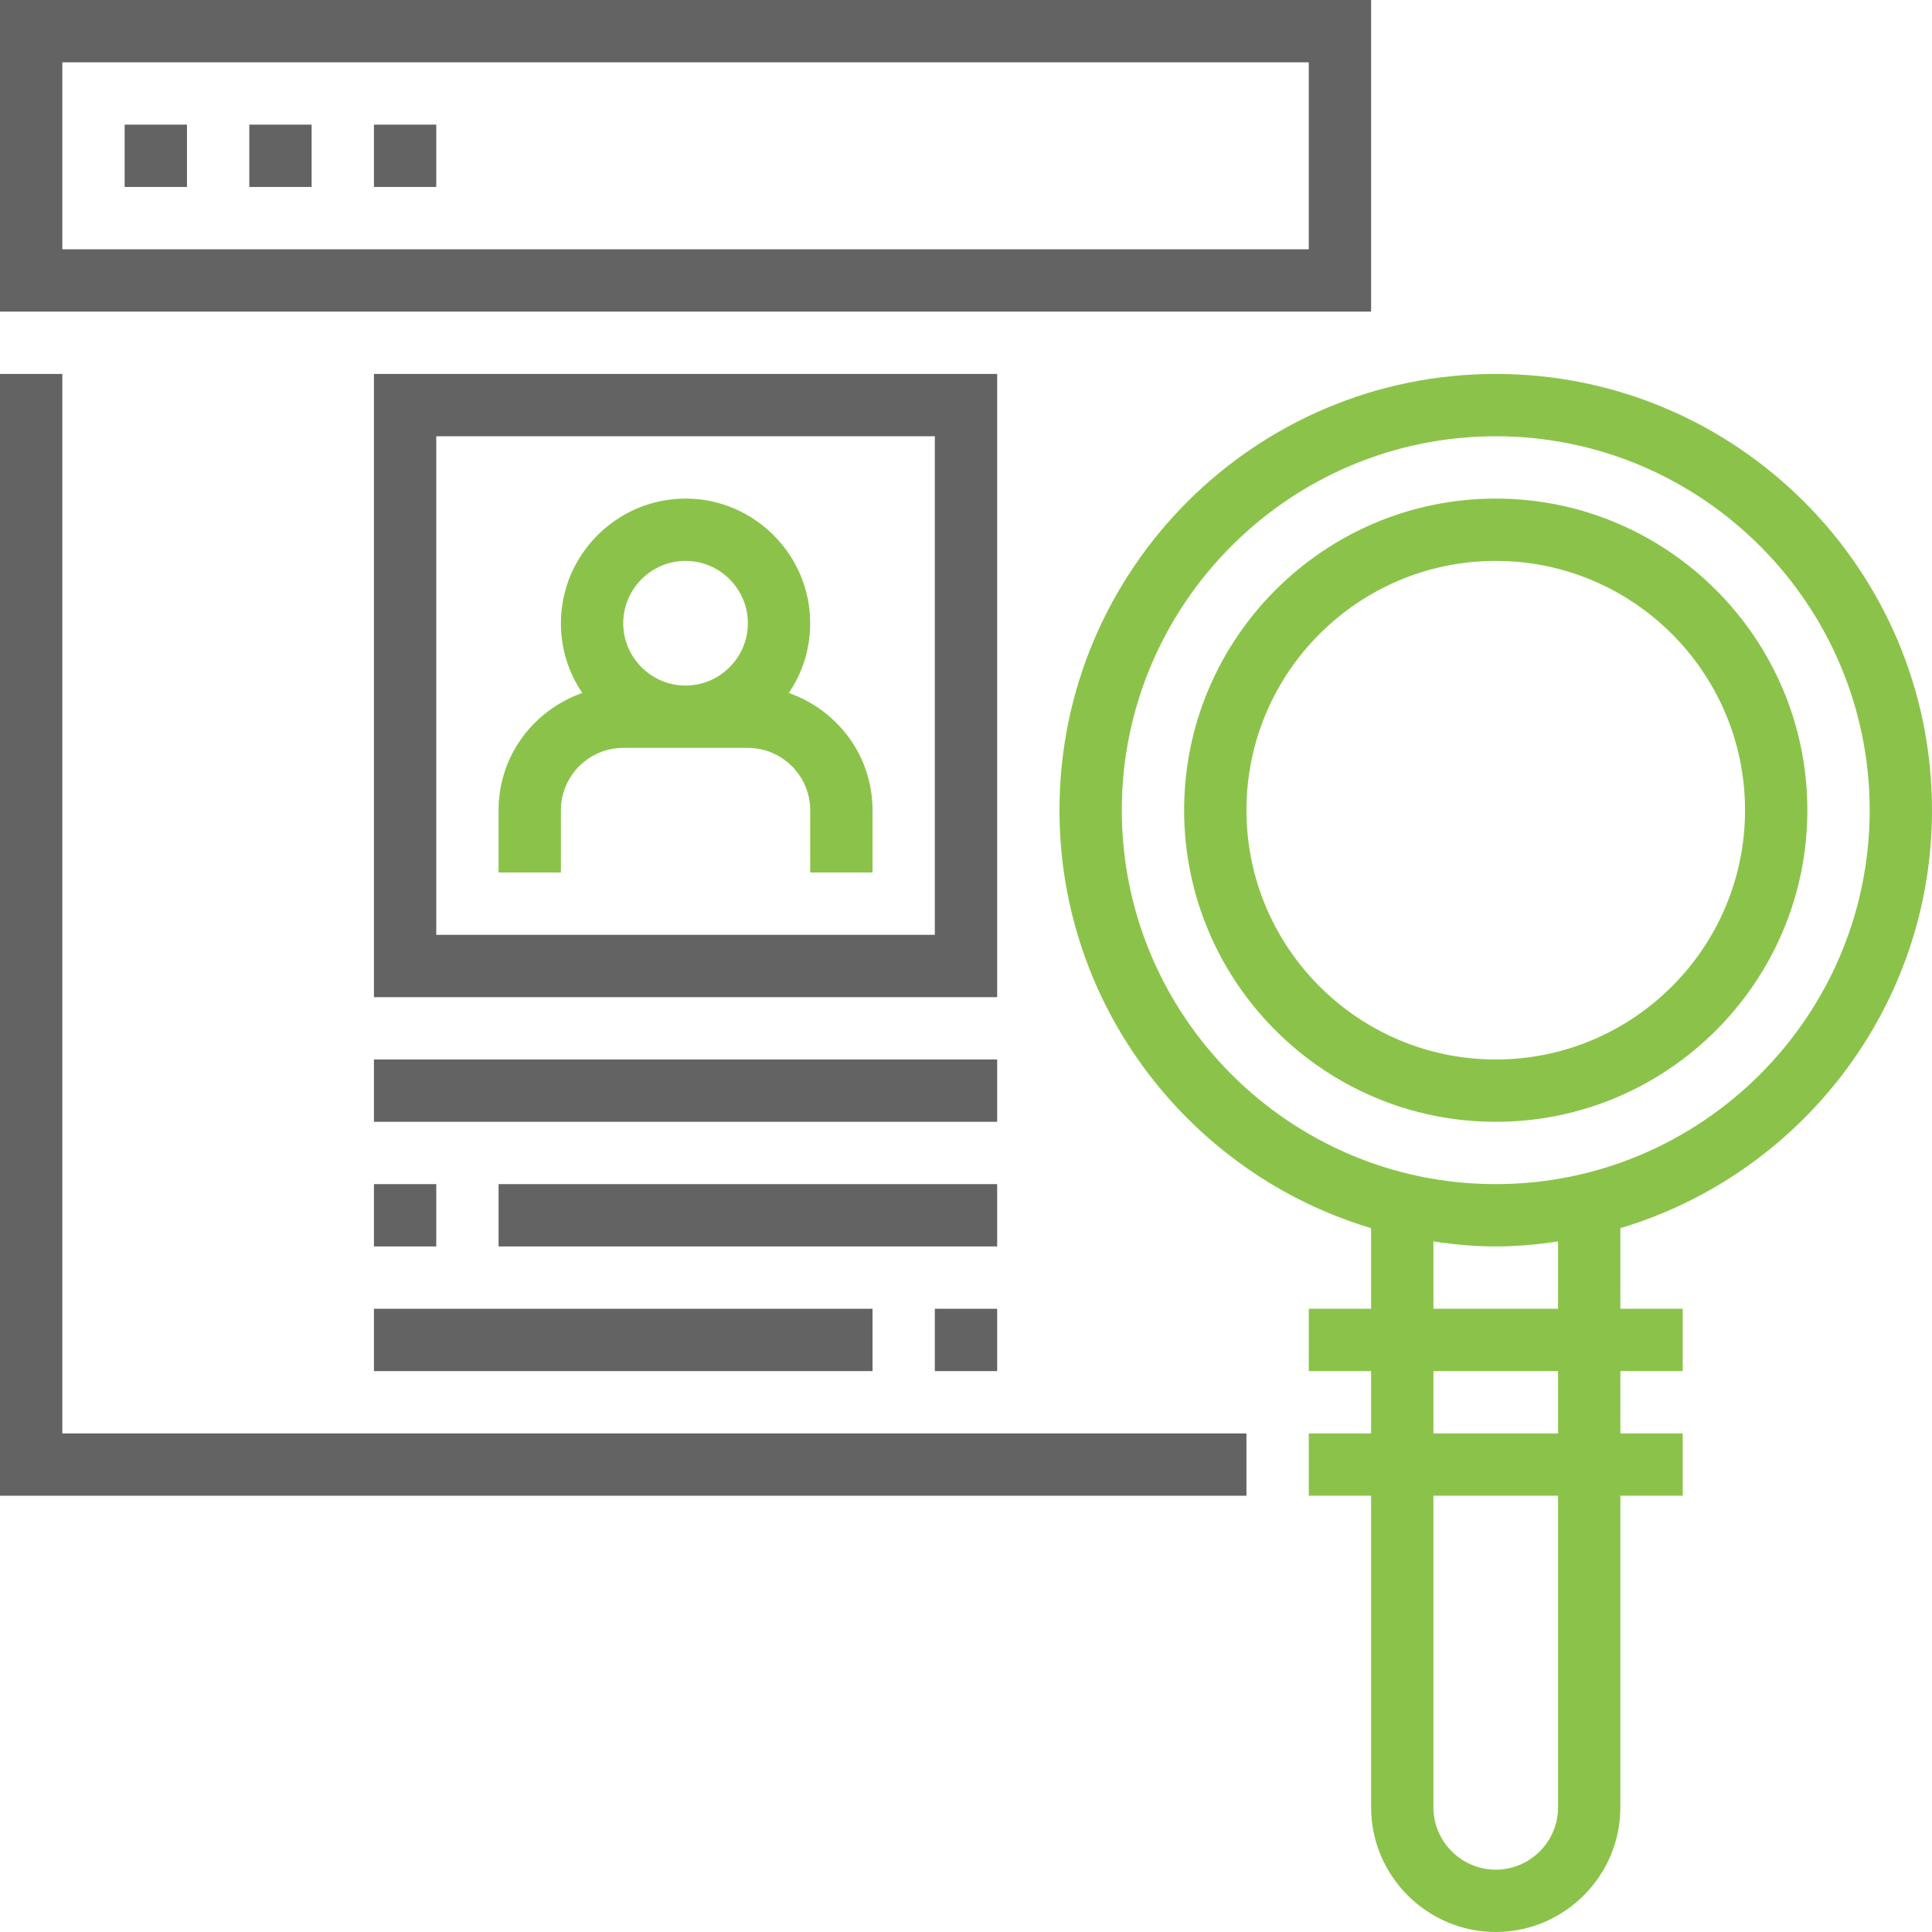
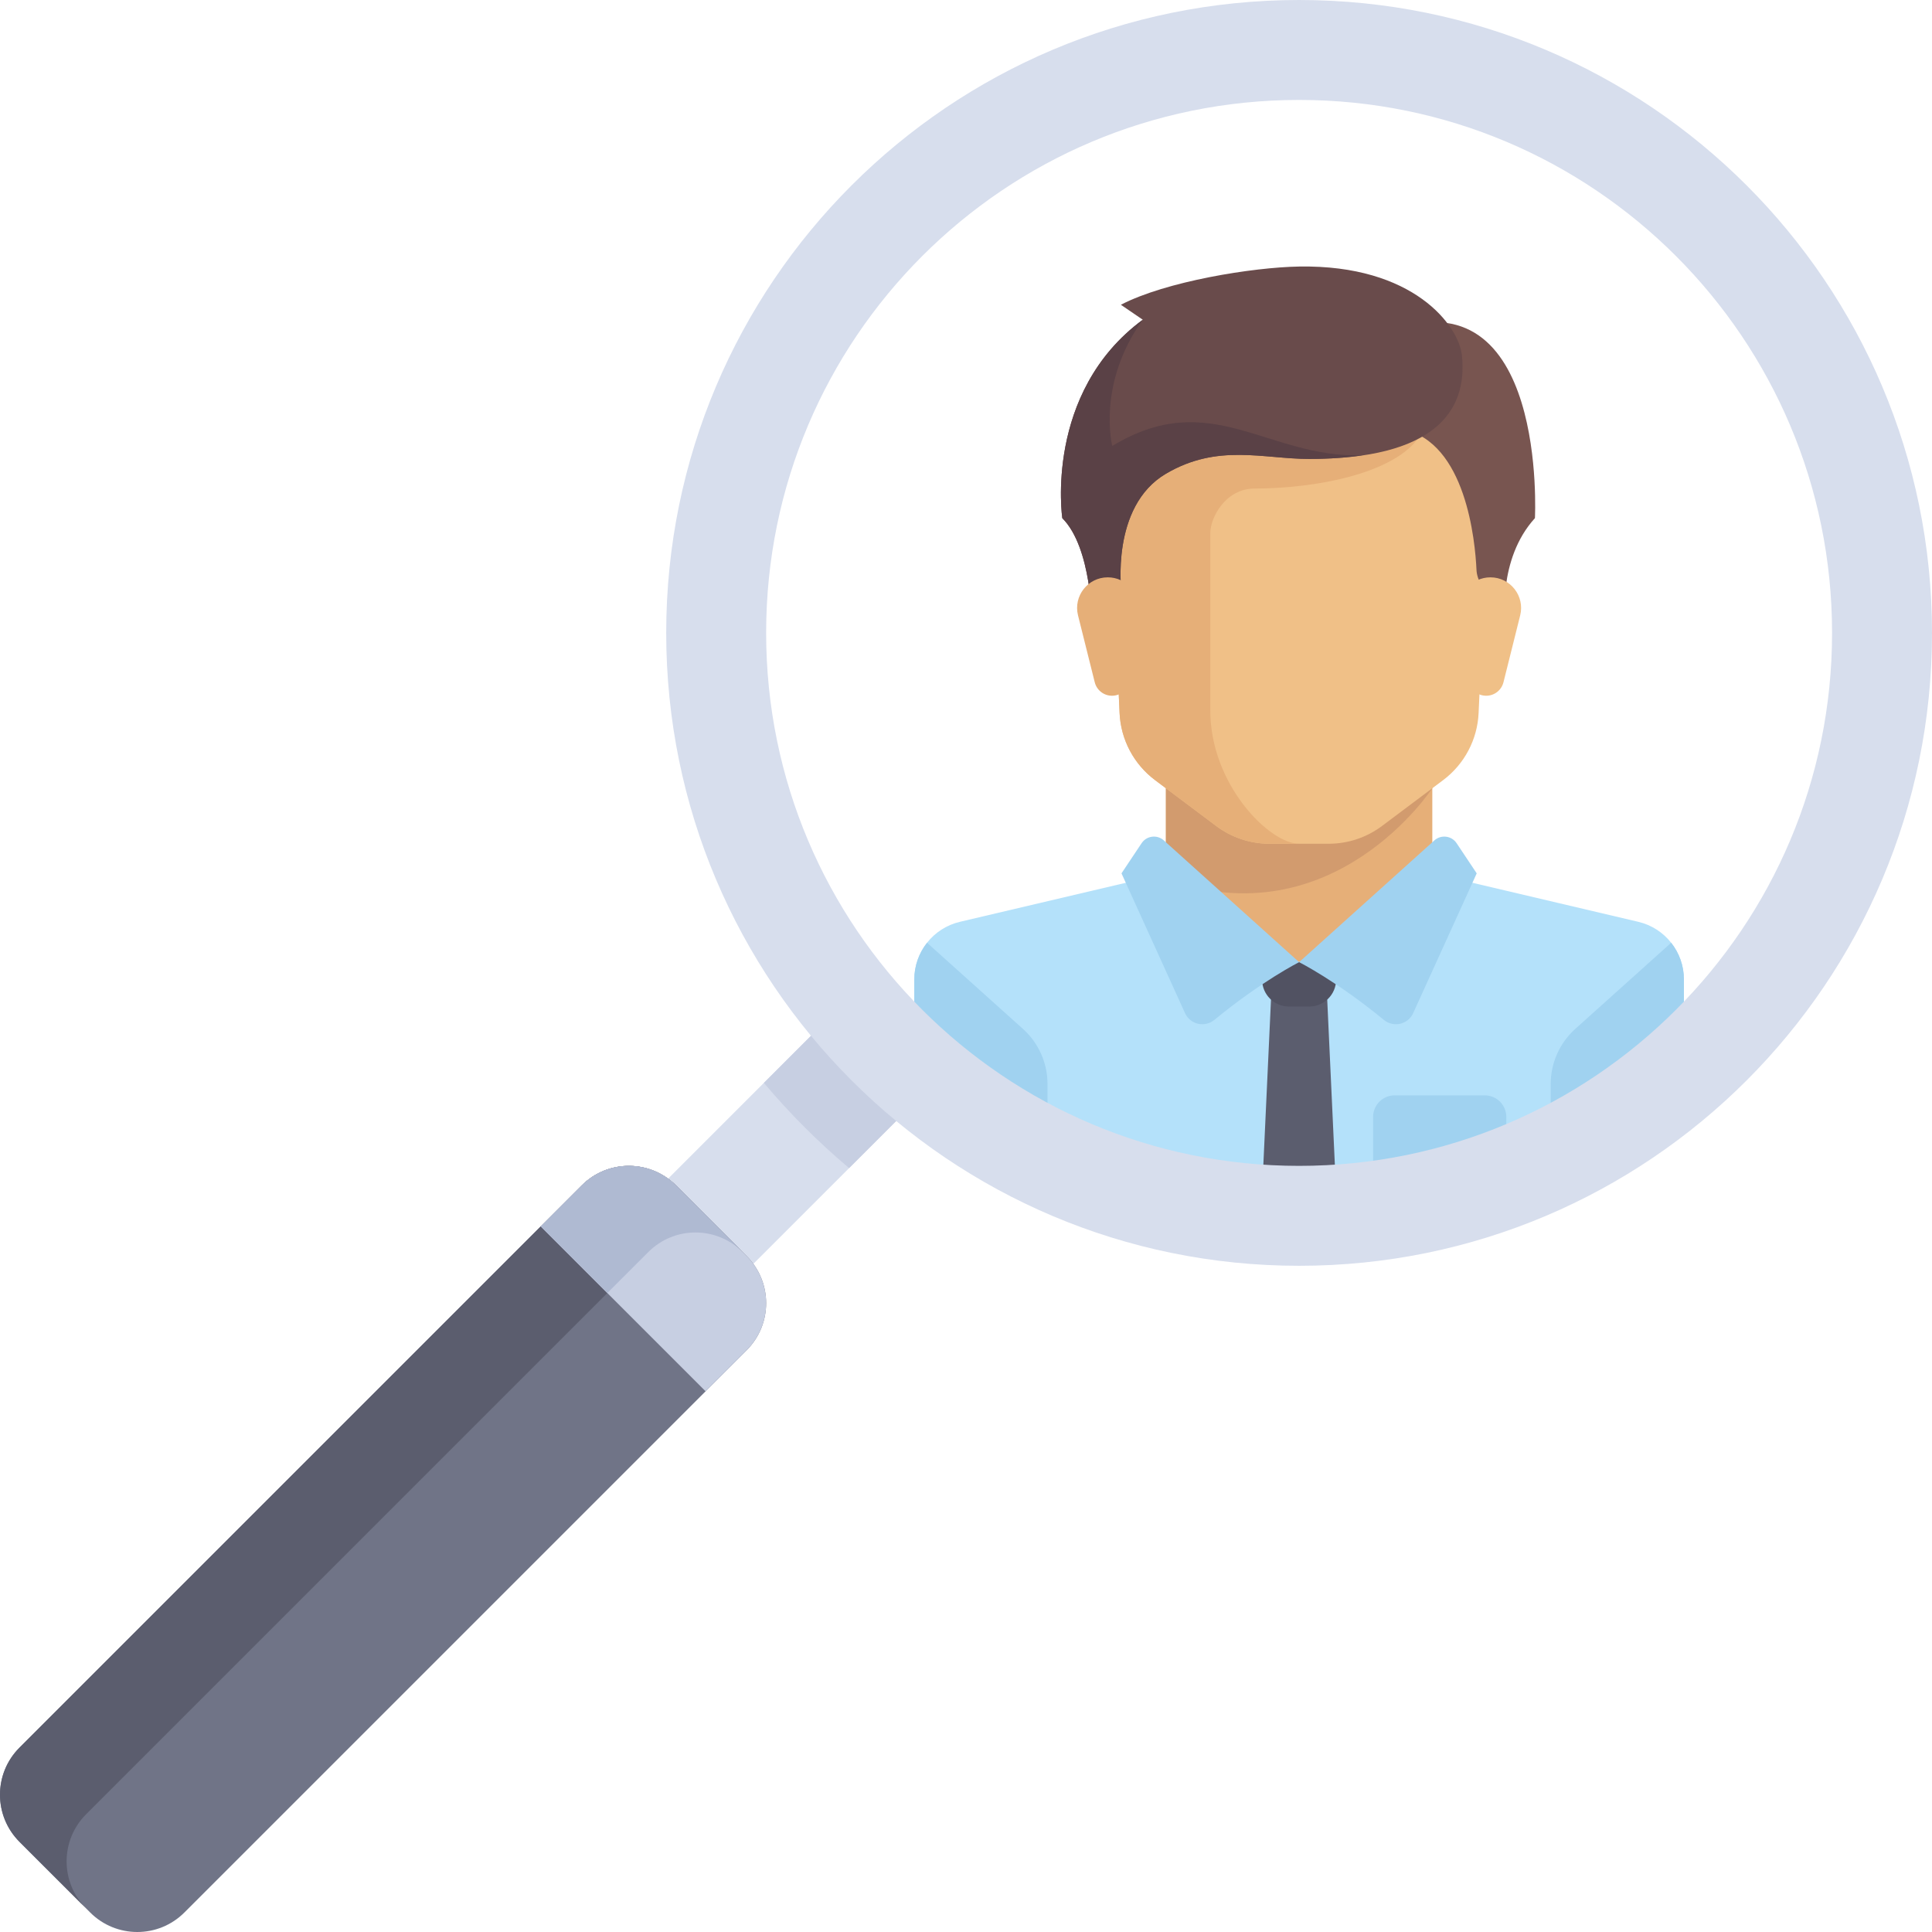
- <svg xmlns="http://www.w3.org/2000/svg" version="1.1" id="Слой_1" x="0px" y="0px" viewBox="0 0 496 496" style="enable-background:new 0 0 496 496;" xml:space="preserve">
-   <style type="text/css">
- 	.st0{fill:none;}
- 	.st1{fill:#636363;}
- 	.st2{fill:#8BC34A;}
- </style>
+ <svg xmlns="http://www.w3.org/2000/svg" version="1.1" id="Layer_1" x="0px" y="0px" viewBox="0 0 512 512" style="enable-background:new 0 0 512 512;" xml:space="preserve">
+   <polygon style="fill:#E6AF78;" points="379.577,231.447 379.577,203.991 308.976,203.991 308.976,231.447 344.276,262.825 " />
+   <path style="fill:#B4E1FA;" d="M434.16,244.29l-48.535-11.42c-0.733-0.172-1.407-0.466-2.038-0.82l-39.31,22.93l-37.778-24.041  c-0.978,0.92-2.191,1.606-3.571,1.93l-48.535,11.42c-7.087,1.667-12.096,7.991-12.096,15.272v38.564l101.98,19.668l101.98-19.668  v-38.564C446.256,252.281,441.247,245.958,434.16,244.29z" />
+   <path style="fill:#D29B6E;" d="M308.976,203.991v28.969c44.469,16.022,70.601-24.077,70.601-24.077v-4.892L308.976,203.991  L308.976,203.991z" />
+   <path style="fill:#F0C087;" d="M293.286,113.778l3.418,75.196c0.319,7.025,3.764,13.539,9.389,17.759l16.217,12.163  c4.074,3.055,9.028,4.707,14.12,4.707h15.689c5.092,0,10.047-1.652,14.12-4.707l16.217-12.163c5.625-4.22,9.07-10.733,9.389-17.759  l3.418-75.196H293.286z" />
+   <path style="fill:#E6AF78;" d="M332.509,129.468c15.689,0,39.223-3.923,44.804-15.689h-84.028l3.417,75.196  c0.319,7.025,3.764,13.539,9.389,17.758l16.217,12.163c4.074,3.055,9.028,4.707,14.12,4.707h7.847  c-7.844,0-23.533-15.689-23.533-35.3c0-9.591,0-35.3,0-47.068C320.742,137.312,324.665,129.468,332.509,129.468z" />
  <g>
-     <rect id="canvas_background" x="-1" y="-1" class="st0" width="498" height="498" />
+     <path style="fill:#A0D2F0;" d="M417.461,272.67l25.416-22.831c2.13,2.697,3.379,6.09,3.379,9.724v30.719   c0,4.332-3.512,7.844-7.844,7.844h-27.456v-10.867C410.955,281.694,413.32,276.39,417.461,272.67z" />
+     <path style="fill:#A0D2F0;" d="M271.091,272.67l-25.416-22.831c-2.13,2.697-3.379,6.09-3.379,9.724v30.719   c0,4.332,3.512,7.844,7.844,7.844h27.456v-10.867C277.597,281.694,275.232,276.39,271.091,272.67z" />
+   </g>
+   <polygon style="fill:#5B5D6E;" points="354.081,315.78 334.47,315.78 336.922,262.825 351.631,262.825 " />
+   <path style="fill:#515262;" d="M354.081,254.98H334.47v4.625c0,3.945,3.198,7.143,7.143,7.143h5.326  c3.945,0,7.143-3.198,7.143-7.143L354.081,254.98L354.081,254.98z" />
+   <g>
+     <path style="fill:#A0D2F0;" d="M308.424,222.715l35.852,32.266c0,0-10.04,5.068-22.431,15.285   c-2.556,2.108-6.422,1.254-7.793-1.762l-16.844-37.056l5.329-7.993C303.863,221.464,306.647,221.115,308.424,222.715z" />
+     <path style="fill:#A0D2F0;" d="M380.127,222.715l-35.851,32.266c0,0,10.04,5.068,22.431,15.285   c2.556,2.108,6.422,1.254,7.793-1.762l16.844-37.056l-5.329-7.993C384.689,221.464,381.905,221.115,380.127,222.715z" />
+   </g>
+   <path style="fill:#785550;" d="M368.055,87.793l3.677,25.985c16.785,3.357,19.204,29.698,19.553,37.223  c0.063,1.365,0.499,2.684,1.24,3.832l6.404,9.934c0,0-2.193-16.425,7.844-27.456C406.773,137.312,410.219,72.104,368.055,87.793z" />
+   <path style="fill:#F0C087;" d="M402.864,163.09l-4.429,17.718c-0.525,2.099-2.411,3.572-4.575,3.572l0,0  c-2.378,0-4.384-1.771-4.679-4.13l-2.265-18.122c-0.606-4.846,3.172-9.127,8.056-9.127h0.015  C400.27,153.001,404.145,157.965,402.864,163.09z" />
+   <path style="fill:#694B4B;" d="M297.045,80.766l5.802,3.964c-26.23,19.367-21.327,52.584-21.327,52.584  c7.844,7.844,7.844,27.456,7.844,27.456l7.844-7.844c0,0-3.028-22.66,11.767-31.379c13.728-8.089,25.74-3.923,37.997-3.923  c32.85,0,42.043-12.38,40.449-27.456c-0.824-7.801-12.751-24.051-43.145-23.533C332.01,70.841,308.976,74.555,297.045,80.766z" />
+   <path style="fill:#5A4146;" d="M294.757,118.19c0,0-4.168-16.425,8.089-33.462c-26.23,19.367-21.327,52.584-21.327,52.584  c7.844,7.844,7.844,27.456,7.844,27.456l7.844-7.844c0,0-3.028-22.66,11.767-31.379c13.728-8.089,25.74-3.923,37.997-3.923  c5.342,0,9.998-0.358,14.144-0.971C335.818,121.5,320.906,102.338,294.757,118.19z" />
+   <path style="fill:#E6AF78;" d="M285.689,163.09l4.429,17.718c0.525,2.099,2.411,3.572,4.575,3.572l0,0  c2.378,0,4.384-1.771,4.679-4.13l2.265-18.122c0.606-4.846-3.172-9.127-8.056-9.127h-0.015  C288.283,153.001,284.407,157.965,285.689,163.09z" />
+   <path style="fill:#A0D2F0;" d="M393.474,290.281h-23.873c-3.156,0-5.714,2.558-5.714,5.714v12.971h35.3v-12.97  C399.188,292.84,396.63,290.281,393.474,290.281z" />
+   <rect x="189.263" y="266.19" transform="matrix(0.7071 0.7071 -0.7071 0.7071 277.0252 -55.2723)" style="fill:#D7DEED;" width="31.939" height="81.147" />
+   <path style="fill:#C7CFE2;" d="M202.44,286.975c6.869,8.161,14.423,15.716,22.584,22.585l20.2-20.2l-22.584-22.585L202.44,286.975z" />
+   <path style="fill:#D7DEED;" d="M344.276,0c-92.631,0-167.724,75.093-167.724,167.724s75.093,167.724,167.724,167.724  S512,260.355,512,167.724S436.907,0,344.276,0z M344.276,308.966c-78.005,0-141.241-63.236-141.241-141.241  c0-78.006,63.236-141.241,141.241-141.241c78.006,0,141.241,63.235,141.241,141.241  C485.518,245.729,422.282,308.966,344.276,308.966z" />
+   <path style="fill:#707487;" d="M23.9,506.83L5.172,488.106c-6.895-6.894-6.897-18.074-0.001-24.97L154.17,314.137  c6.894-6.894,18.072-6.894,24.967-0.001l18.728,18.724c6.895,6.894,6.897,18.074,0.001,24.97L48.867,506.829  C41.973,513.724,30.795,513.724,23.9,506.83z" />
+   <path style="fill:#5B5D6E;" d="M22.826,480.791l148.999-148.999c6.894-6.894,18.071-6.895,24.967-0.001l1.092,1.091  c0,0-0.011-0.015-0.019-0.022l-18.728-18.724c-6.895-6.893-18.072-6.893-24.967,0.001l-148.999,149  c-6.895,6.895-6.895,18.074,0.001,24.969l17.641,17.638C15.933,498.848,15.935,487.681,22.826,480.791z" />
+   <path style="fill:#C7CFE2;" d="M186.987,368.708l10.878-10.878c6.895-6.895,6.894-18.074-0.001-24.969l-18.728-18.724  c-6.895-6.893-18.072-6.893-24.967,0.001l-10.876,10.877L186.987,368.708z" />
+   <g style="opacity:0.97;">
+     <path style="fill:#AFB9D2;" d="M160.947,342.669l10.877-10.877c6.894-6.894,18.071-6.895,24.967-0.001l1.09,1.09   c-0.007-0.007-0.01-0.014-0.017-0.021l-18.728-18.724c-6.895-6.893-18.072-6.893-24.967,0.001l-10.876,10.877L160.947,342.669z" />
  </g>
  <g>
-     <g id="svg_2">
-       <rect id="svg_3" x="32" y="32" class="st1" width="16" height="16" />
-       <rect id="svg_4" x="64" y="32" class="st1" width="16" height="16" />
-       <rect id="svg_5" x="96" y="32" class="st1" width="16" height="16" />
-       <path id="svg_6" class="st1" d="M352,80H0V0h352V80z M16,64h320V16H16V64z" />
-     </g>
-     <g id="svg_8">
-       <path id="svg_9" class="st2" d="M464,208c0-44.1-35.9-80-80-80s-80,35.9-80,80s35.9,80,80,80S464,252.1,464,208z M320,208    c0-35.3,28.7-64,64-64s64,28.7,64,64s-28.7,64-64,64S320,243.3,320,208z" />
-       <path id="svg_10" class="st2" d="M496,208c0-61.8-50.2-112-112-112s-112,50.2-112,112c0,50.6,33.8,93.5,80,107.3V336h-16v16h16v16    h-16v16h16v80c0,17.6,14.4,32,32,32s32-14.4,32-32v-80h16v-16h-16v-16h16v-16h-16v-20.7C462.2,301.5,496,258.6,496,208z M288,208    c0-52.9,43.1-96,96-96s96,43.1,96,96s-43.1,96-96,96S288,260.9,288,208z M400,464c0,8.8-7.2,16-16,16s-16-7.2-16-16v-80h32V464z     M400,368h-32v-16h32V368z M400,336h-32v-17.3c5.2,0.8,10.6,1.3,16,1.3s10.8-0.5,16-1.3V336z" />
-       <polygon id="svg_11" class="st1" points="16,96 0,96 0,384 320,384 320,368 16,368   " />
-       <path id="svg_12" class="st1" d="M256,96H96v160h160V96z M240,240H112V112h128V240z" />
-       <rect id="svg_13" x="96" y="272" class="st1" width="160" height="16" />
-       <rect id="svg_14" x="128" y="304" class="st1" width="128" height="16" />
-       <rect id="svg_15" x="96" y="304" class="st1" width="16" height="16" />
-       <rect id="svg_16" x="240" y="336" class="st1" width="16" height="16" />
-       <rect id="svg_17" x="96" y="336" class="st1" width="128" height="16" />
-       <path id="svg_18" class="st2" d="M144,208c0-8.8,7.2-16,16-16h32c8.8,0,16,7.2,16,16v16h16v-16c0-14-9-25.7-21.5-30.1    c3.5-5.1,5.5-11.3,5.5-17.9c0-17.6-14.4-32-32-32s-32,14.4-32,32c0,6.6,2,12.8,5.5,17.9C137,182.3,128,194,128,208v16h16V208z     M176,144c8.8,0,16,7.2,16,16s-7.2,16-16,16s-16-7.2-16-16S167.2,144,176,144z" />
-     </g>
-     <g id="svg_19">
- 	</g>
-     <g id="svg_20">
- 	</g>
-     <g id="svg_21">
- 	</g>
-     <g id="svg_22">
- 	</g>
-     <g id="svg_23">
- 	</g>
-     <g id="svg_24">
- 	</g>
-     <g id="svg_25">
- 	</g>
-     <g id="svg_26">
- 	</g>
-     <g id="svg_27">
- 	</g>
-     <g id="svg_28">
- 	</g>
-     <g id="svg_29">
- 	</g>
-     <g id="svg_30">
- 	</g>
-     <g id="svg_31">
- 	</g>
-     <g id="svg_32">
- 	</g>
-     <g id="svg_33">
- 	</g>
-   </g>
+ </g>
+   <g>
+ </g>
+   <g>
+ </g>
+   <g>
+ </g>
+   <g>
+ </g>
+   <g>
+ </g>
+   <g>
+ </g>
+   <g>
+ </g>
+   <g>
+ </g>
+   <g>
+ </g>
+   <g>
+ </g>
+   <g>
+ </g>
+   <g>
+ </g>
+   <g>
+ </g>
+   <g>
+ </g>
</svg>
